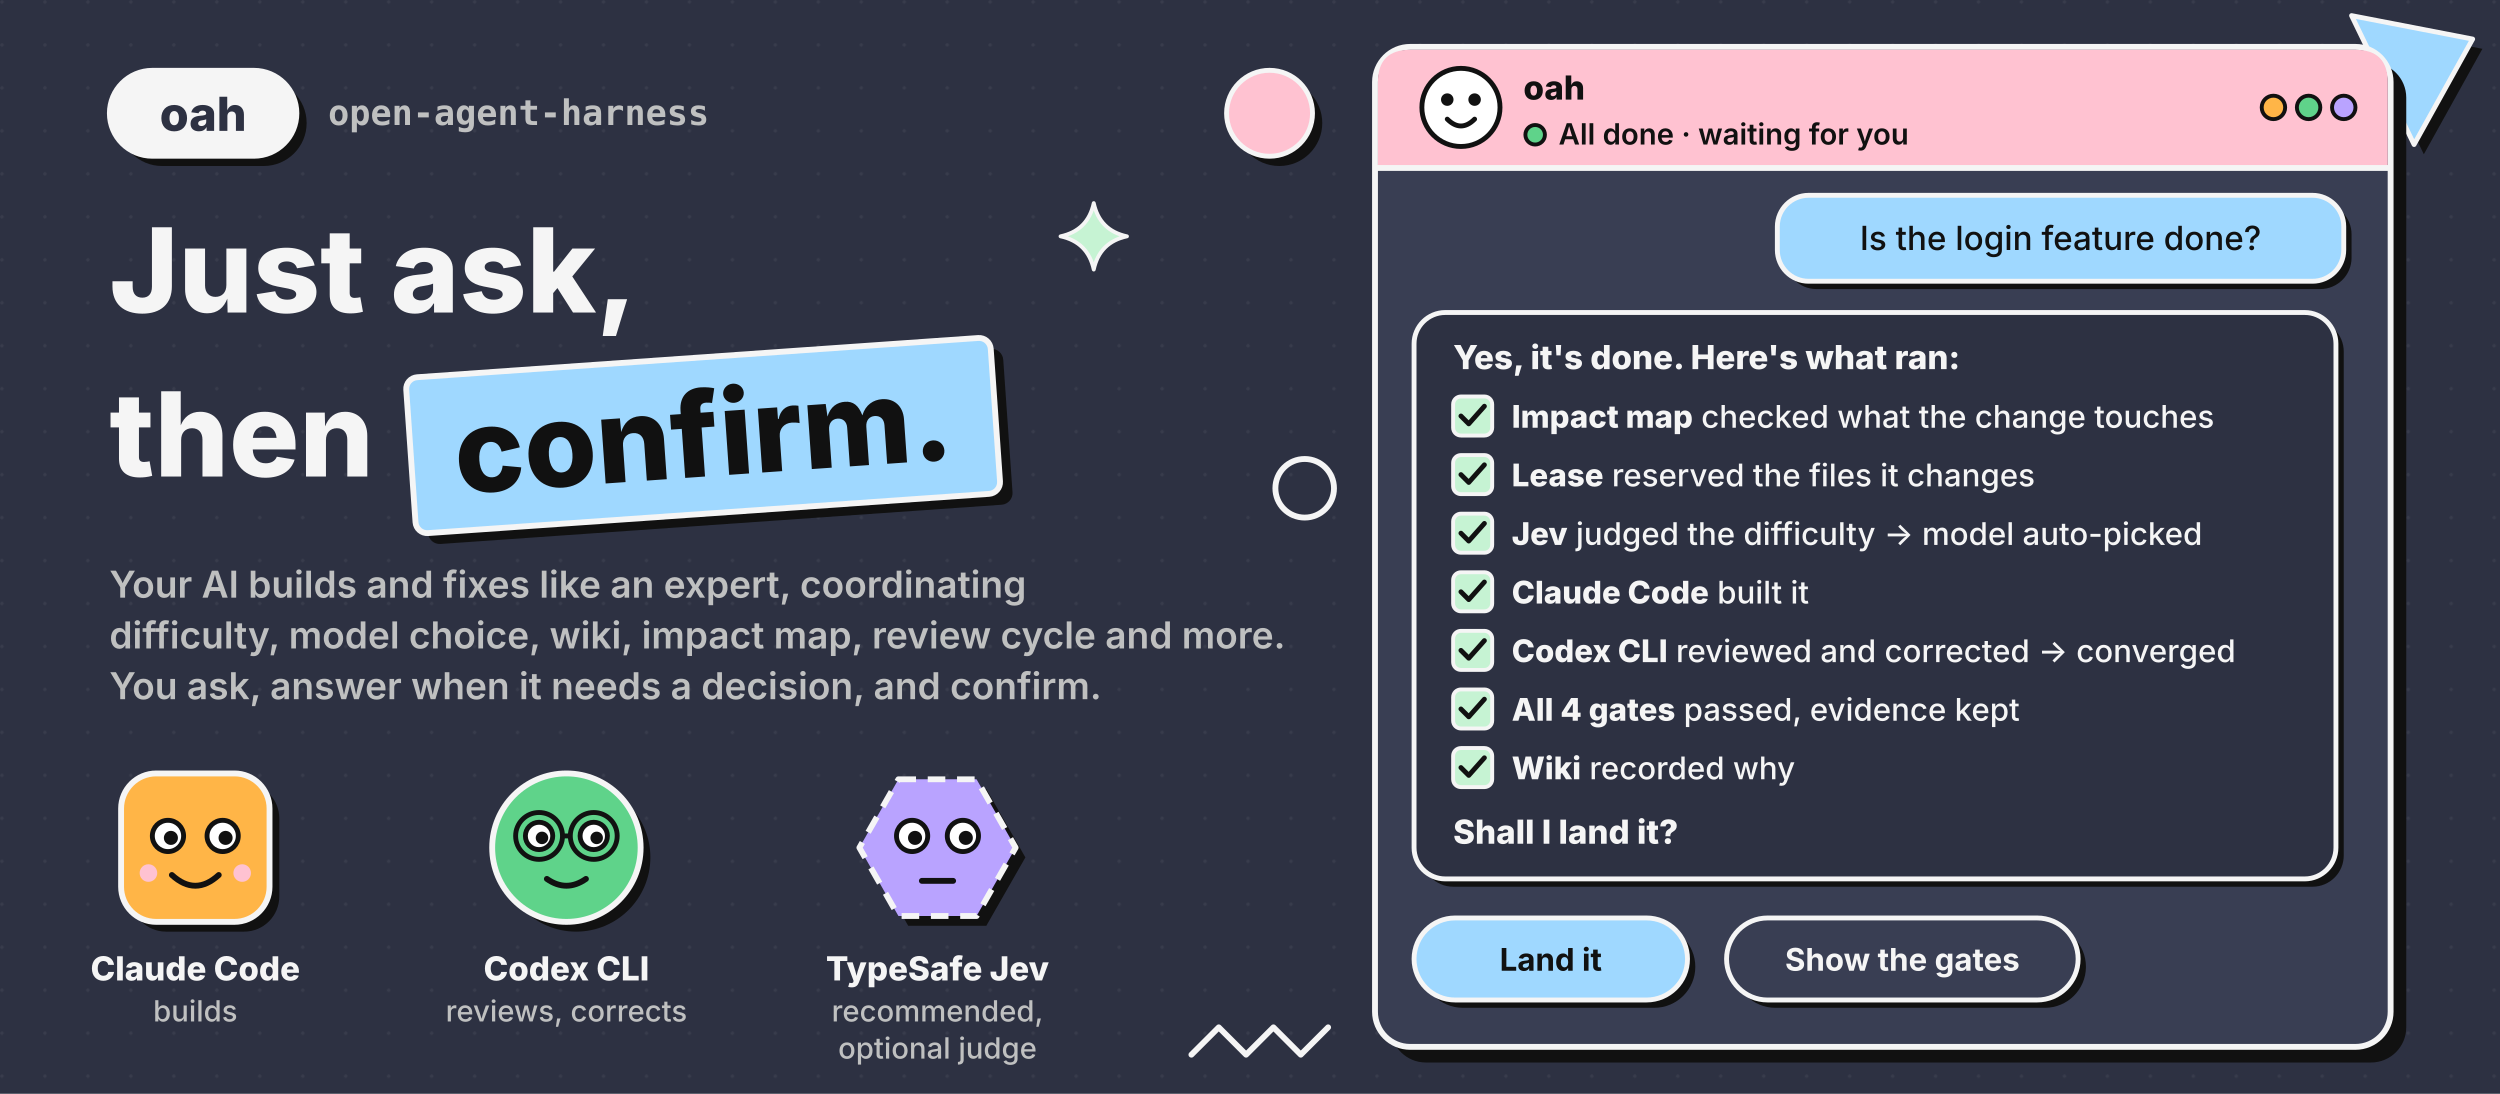
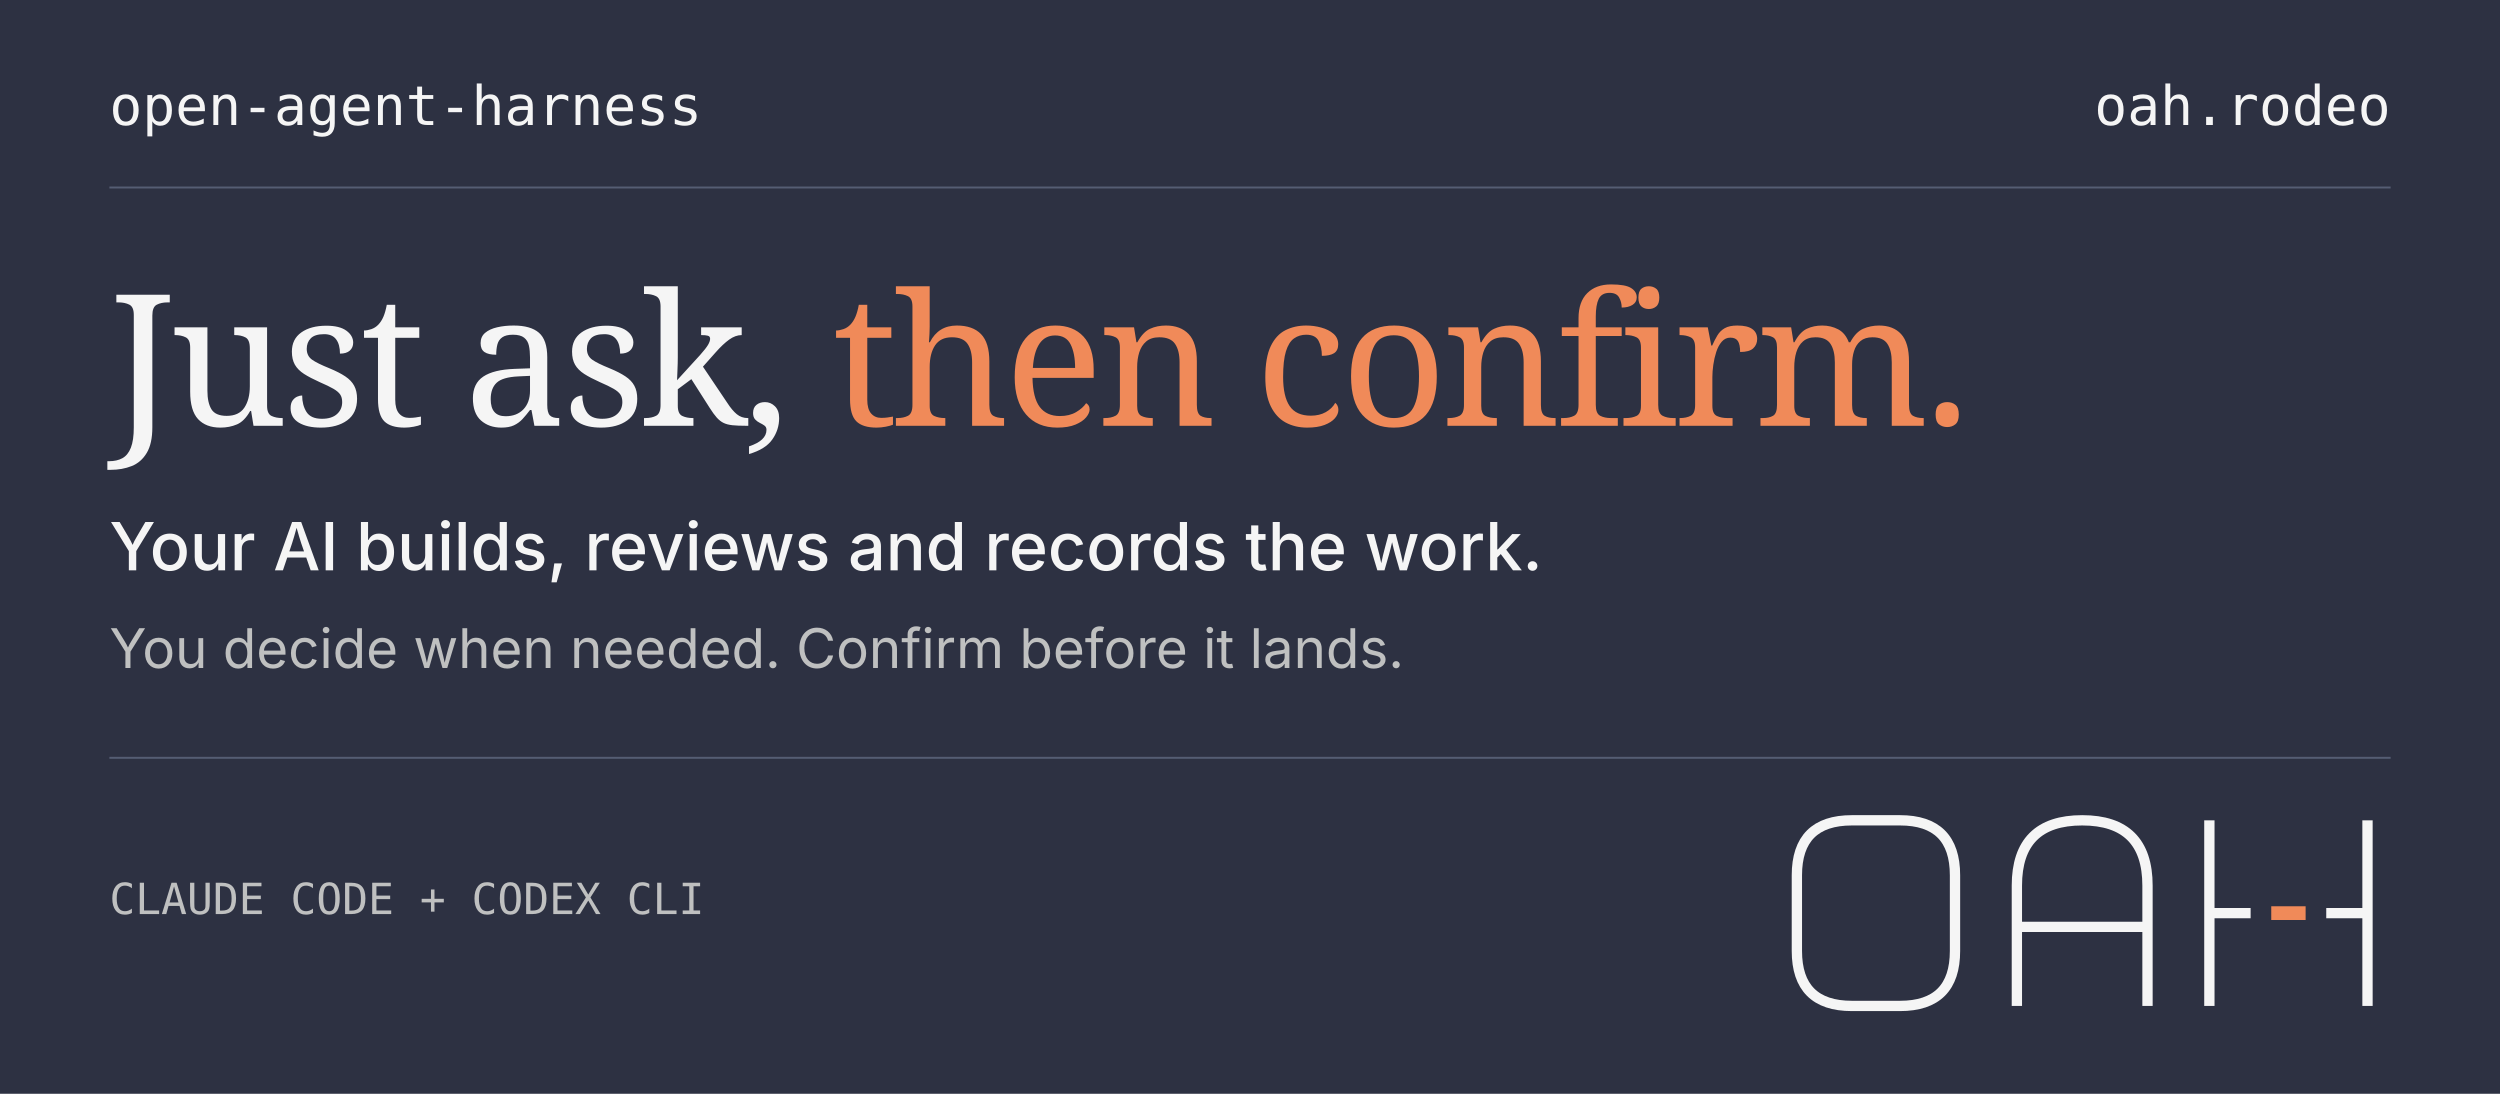
<svg xmlns="http://www.w3.org/2000/svg" viewBox="0 0 1280 560" role="img" aria-labelledby="banner-dark-title banner-dark-desc" id="banner-dark-root">
  <defs>
-     <style>#banner-dark-root { font-family: system-ui, -apple-system, "Segoe UI", sans-serif; color: #f5f5f5; }
-       #banner-dark-root .diagram-container { width: 100%; overflow-x: auto; }
-       #banner-dark-root .display { font-family: "Arial Black", "Segoe UI Black", system-ui, -apple-system, "Segoe UI", sans-serif; font-size: 60px; font-weight: 800; }
-       #banner-dark-root .brand { font-family: "Arial Black", "Segoe UI Black", system-ui, -apple-system, "Segoe UI", sans-serif; font-size: 24px; font-weight: 800; }
-       #banner-dark-root .mono { font-family: ui-monospace, "SFMono-Regular", Consolas, monospace; font-size: 18px; font-weight: 600; }
-       #banner-dark-root .tag { font-size: 19px; font-weight: 600; }
-       #banner-dark-root .name { font-size: 17px; font-weight: 800; }
-       #banner-dark-root .role { font-size: 15px; font-weight: 500; }
-       #banner-dark-root .status { font-size: 15px; font-weight: 600; }
-       #banner-dark-root .msg { font-size: 17px; font-weight: 500; }
-       #banner-dark-root .strong { font-size: 17px; font-weight: 800; }
-       #banner-dark-root .check { font-size: 16px; font-weight: 500; }
-       #banner-dark-root .check-label { font-weight: 800; }
-       #banner-dark-root .chip { font-size: 16px; font-weight: 700; }
+     <style>#banner-dark-root { font-family: "Geist", system-ui, -apple-system, "Segoe UI", sans-serif; color: #f5f5f5; }
+       #banner-dark-root .diagram-container { width: 100%; overflow-x: auto; scrollbar-color: #bfc0c0 #2d3142; }
+       #banner-dark-root text { font-family: "Geist", system-ui, -apple-system, "Segoe UI", sans-serif; fill: #f5f5f5; }
+       #banner-dark-root .headline { font-family: "Instrument Serif", Georgia, serif; font-size: 94px; font-weight: 400; letter-spacing: -.025em; }
+       #banner-dark-root .identity { font-family: "Geist Mono", ui-monospace, "SFMono-Regular", Consolas, monospace; font-size: 28px; font-weight: 500; }
+       #banner-dark-root .engines { font-family: "Geist Mono", ui-monospace, "SFMono-Regular", Consolas, monospace; font-size: 22px; font-weight: 400; fill: #bfc0c0; }
+       #banner-dark-root .lead { font-size: 34px; font-weight: 500; }
+       #banner-dark-root .detail { font-size: 28px; font-weight: 400; fill: #bfc0c0; }
+       #banner-dark-root ::selection { background: #f5f5f5; color: #2d3142; }
      @media print {
#banner-dark-root .diagram-container { overflow-x: visible; }
}</style>
-     <pattern id="banner-dark-dots" width="22" height="22" patternUnits="userSpaceOnUse">
-       <circle cx="1" cy="1" r="0.9" fill="#f5f5f5" fill-opacity=".10" />
-     </pattern>
  </defs>
-   <rect x="0" y="0" width="1280" height="560" fill="#2d3142" />
-   <rect x="0" y="0" width="1280" height="560" fill="url(#banner-dark-dots)" opacity=".55" />
-   <circle cx="655" cy="63" r="22" fill="#111111" />
-   <circle cx="650" cy="58" r="22" fill="#ffc2d1" stroke="#f5f5f5" stroke-width="2.5" />
-   <polygon points="1209,13 1271,25 1241,79" fill="#111111" />
-   <polygon points="1204,8 1266,20 1236,74" fill="#9fd8ff" stroke="#f5f5f5" stroke-width="2.5" stroke-linejoin="round" />
-   <circle cx="668" cy="250" r="15" fill="none" stroke="#f5f5f5" stroke-width="3" />
-   <path d="M610 540 l14 -14 l14 14 l14 -14 l14 14 l14 -14" fill="none" stroke="#f5f5f5" stroke-width="3" stroke-linecap="round" stroke-linejoin="round" />
-   <path d="M560 104 Q563 118 577 121 Q563 124 560 138 Q557 124 543 121 Q557 118 560 104 Z" fill="#c6f3d3" stroke="#f5f5f5" stroke-width="2" stroke-linejoin="round" />
-   <rect x="61" y="41" width="96" height="44" rx="22" fill="#111111" />
-   <rect x="56" y="36" width="96" height="44" rx="22" fill="#f5f5f5" stroke="#f5f5f5" stroke-width="2.5" />
-   <text x="104" y="67" class="brand" text-anchor="middle" fill="#2d3142">oah</text>
-   <text x="168" y="64" class="mono" text-anchor="start" fill="#bfc0c0">open-agent-harness</text>
-   <text x="56" y="160" class="display" text-anchor="start" fill="#f5f5f5">Just ask,</text>
-   <text x="56" y="244" class="display" text-anchor="start" fill="#f5f5f5">then</text>
-   <g transform="rotate(-4 360 223)">
-     <rect x="216" y="189" width="300" height="80" rx="6" fill="#111111" />
-     <rect x="210" y="183" width="300" height="80" rx="6" fill="#9fd8ff" stroke="#f5f5f5" stroke-width="3" />
-     <text x="360" y="244" class="display" text-anchor="middle" fill="#111111">confirm.</text>
+   <rect width="1280" height="560" fill="#2d3142" />
+   <text x="56" y="64" class="identity">open-agent-harness</text>
+   <text x="1224" y="64" text-anchor="end" class="identity">oah.rodeo</text>
+   <path d="M56 96 H1224 M56 388 H1224" fill="none" stroke="#555d73" stroke-width="1" aria-hidden="true" />
+   <text x="56" y="218" class="headline">Just ask, <tspan fill="#f08a59">then confirm.</tspan>
+   </text>
+   <text x="56" y="292" class="lead">Your AI builds, reviews and records the work.</text>
+   <text x="56" y="342" class="detail">You decide when needed. Confirm before it lands.</text>
+   <text x="56" y="468" class="engines">CLAUDE CODE + CODEX CLI</text>
+   <g transform="translate(920 420) scale(.88)" aria-hidden="true" fill="none" stroke="#f5f5f5" stroke-width="6" stroke-linecap="butt" stroke-linejoin="round">
+     <path d="M92 32 Q92 0 60 0 H32 Q0 0 0 32 V76 Q0 108 32 108 H60 Q92 108 92 76 Z" />
+     <path d="M128 108 V38 Q128 0 166 0 Q204 0 204 38 V108 M128 62 H204" />
+     <path d="M240 0 V108 M332 0 V108 M240 54 H264 M308 54 H332" />
+     <path d="M276 54 H296" stroke="#f08a59" stroke-width="8" />
  </g>
-   <text x="56" y="306" class="tag" text-anchor="start" fill="#bfc0c0">Your AI builds and fixes like an expert, coordinating</text>
-   <text x="56" y="332" class="tag" text-anchor="start" fill="#bfc0c0">difficulty, model choice, wiki, impact map, review cycle and more.</text>
-   <text x="56" y="358" class="tag" text-anchor="start" fill="#bfc0c0">You ask, answer when it needs a decision, and confirm.</text>
-   <rect x="67" y="401" width="76" height="76" rx="18" fill="#111111" />
-   <rect x="62" y="396" width="76" height="76" rx="18" fill="#ffb547" stroke="#f5f5f5" stroke-width="3" />
-   <circle cx="86" cy="428" r="8" fill="#ffffff" stroke="#111111" stroke-width="2.5" />
-   <circle cx="87.5" cy="429" r="3.6" fill="#111111" />
-   <circle cx="114" cy="428" r="8" fill="#ffffff" stroke="#111111" stroke-width="2.5" />
-   <circle cx="115.5" cy="429" r="3.6" fill="#111111" />
-   <circle cx="76" cy="447" r="4.5" fill="#ffc2d1" />
-   <circle cx="124" cy="447" r="4.5" fill="#ffc2d1" />
-   <path d="M88 448 Q100 459 112 448" fill="none" stroke="#111111" stroke-width="3" stroke-linecap="round" />
-   <circle cx="295" cy="439" r="38" fill="#111111" />
-   <circle cx="290" cy="434" r="38" fill="#5fd38a" stroke="#f5f5f5" stroke-width="3" />
-   <circle cx="276" cy="428" r="7" fill="#ffffff" stroke="#111111" stroke-width="2.5" />
-   <circle cx="277.5" cy="429" r="3.2" fill="#111111" />
-   <circle cx="304" cy="428" r="7" fill="#ffffff" stroke="#111111" stroke-width="2.5" />
-   <circle cx="305.5" cy="429" r="3.2" fill="#111111" />
-   <circle cx="276" cy="428" r="12" fill="none" stroke="#111111" stroke-width="2.5" />
-   <circle cx="304" cy="428" r="12" fill="none" stroke="#111111" stroke-width="2.5" />
-   <line x1="288" y1="428" x2="292" y2="428" stroke="#111111" stroke-width="2.5" />
-   <path d="M280 450 Q290 457 300 450" fill="none" stroke="#111111" stroke-width="3" stroke-linecap="round" />
-   <polygon points="465,404 505,404 525,439 505,474 465,474 445,439" fill="#111111" />
-   <polygon points="460,399 500,399 520,434 500,469 460,469 440,434" fill="#b9a3ff" stroke="#f5f5f5" stroke-width="3" stroke-dasharray="9 6" stroke-linejoin="round" />
-   <circle cx="467" cy="428" r="8" fill="#ffffff" stroke="#111111" stroke-width="2.5" />
-   <circle cx="468.5" cy="429" r="3.6" fill="#111111" />
-   <circle cx="493" cy="428" r="8" fill="#ffffff" stroke="#111111" stroke-width="2.5" />
-   <circle cx="494.5" cy="429" r="3.6" fill="#111111" />
-   <line x1="472" y1="451" x2="488" y2="451" stroke="#111111" stroke-width="3" stroke-linecap="round" />
-   <text x="100" y="502" class="name" text-anchor="middle" fill="#f5f5f5">Claude Code</text>
-   <text x="100" y="523" class="role" text-anchor="middle" fill="#bfc0c0">builds</text>
-   <text x="290" y="502" class="name" text-anchor="middle" fill="#f5f5f5">Codex CLI</text>
-   <text x="290" y="523" class="role" text-anchor="middle" fill="#bfc0c0">reviews, corrects</text>
-   <text x="480" y="502" class="name" text-anchor="middle" fill="#f5f5f5">TypeSafe Jev</text>
-   <text x="480" y="523" class="role" text-anchor="middle" fill="#bfc0c0">recommended,</text>
-   <text x="480" y="542" class="role" text-anchor="middle" fill="#bfc0c0">optional judge</text>
-   <rect x="712" y="32" width="520" height="512" rx="18" fill="#111111" />
-   <rect x="704" y="24" width="520" height="512" rx="18" fill="#393e53" stroke="#f5f5f5" stroke-width="3" />
-   <path d="M705.5 42 Q705.5 25.5 722 25.5 L1206 25.5 Q1222.5 25.5 1222.5 42 L1222.5 86 L705.5 86 Z" fill="#ffc2d1" />
-   <line x1="704" y1="86" x2="1224" y2="86" stroke="#f5f5f5" stroke-width="3" />
-   <circle cx="748" cy="55" r="20" fill="#ffffff" stroke="#111111" stroke-width="2.5" />
-   <circle cx="741" cy="51" r="3.2" fill="#111111" />
-   <circle cx="755" cy="51" r="3.2" fill="#111111" />
-   <path d="M741 61 Q748 68 755 61" fill="none" stroke="#111111" stroke-width="2.5" stroke-linecap="round" />
-   <text x="780" y="51" class="name" text-anchor="start" fill="#111111">oah</text>
-   <circle cx="786" cy="69" r="5" fill="#5fd38a" stroke="#111111" stroke-width="2" />
-   <text x="798" y="74" class="status" text-anchor="start" fill="#111111">All done · waiting for you</text>
-   <circle cx="1164" cy="55" r="6" fill="#ffb547" stroke="#111111" stroke-width="2" />
-   <circle cx="1182" cy="55" r="6" fill="#5fd38a" stroke="#111111" stroke-width="2" />
-   <circle cx="1200" cy="55" r="6" fill="#b9a3ff" stroke="#111111" stroke-width="2" />
-   <rect x="914" y="104" width="290" height="44" rx="16" fill="#111111" />
-   <rect x="910" y="100" width="290" height="44" rx="16" fill="#9fd8ff" stroke="#f5f5f5" stroke-width="2.5" />
-   <text x="1055" y="128" class="msg" text-anchor="middle" fill="#111111">Is the login feature done?</text>
-   <rect x="728" y="164" width="472" height="290" rx="16" fill="#111111" />
-   <rect x="724" y="160" width="472" height="290" rx="16" fill="#2d3142" stroke="#f5f5f5" stroke-width="2.5" />
-   <text x="744" y="189" class="strong" text-anchor="start" fill="#f5f5f5">Yes, it's done. Here's what ran:</text>
-   <rect x="744" y="203" width="20" height="20" rx="4" fill="#c6f3d3" stroke="#f5f5f5" stroke-width="2" />
-   <path d="M748 213 l4 4 l8 -9" fill="none" stroke="#111111" stroke-width="2.5" stroke-linecap="round" stroke-linejoin="round" />
-   <text x="774" y="219" class="check" text-anchor="start" fill="#f5f5f5">
-     <tspan class="check-label">Impact map</tspan> checked what the change touches</text>
-   <rect x="744" y="233" width="20" height="20" rx="4" fill="#c6f3d3" stroke="#f5f5f5" stroke-width="2" />
-   <path d="M748 243 l4 4 l8 -9" fill="none" stroke="#111111" stroke-width="2.5" stroke-linecap="round" stroke-linejoin="round" />
-   <text x="774" y="249" class="check" text-anchor="start" fill="#f5f5f5">
-     <tspan class="check-label">Lease</tspan> reserved the files it changes</text>
-   <rect x="744" y="263" width="20" height="20" rx="4" fill="#c6f3d3" stroke="#f5f5f5" stroke-width="2" />
-   <path d="M748 273 l4 4 l8 -9" fill="none" stroke="#111111" stroke-width="2.5" stroke-linecap="round" stroke-linejoin="round" />
-   <text x="774" y="279" class="check" text-anchor="start" fill="#f5f5f5">
-     <tspan class="check-label">Jev</tspan> judged the difficulty → model auto-picked</text>
-   <rect x="744" y="293" width="20" height="20" rx="4" fill="#c6f3d3" stroke="#f5f5f5" stroke-width="2" />
-   <path d="M748 303 l4 4 l8 -9" fill="none" stroke="#111111" stroke-width="2.5" stroke-linecap="round" stroke-linejoin="round" />
-   <text x="774" y="309" class="check" text-anchor="start" fill="#f5f5f5">
-     <tspan class="check-label">Claude Code</tspan> built it</text>
-   <rect x="744" y="323" width="20" height="20" rx="4" fill="#c6f3d3" stroke="#f5f5f5" stroke-width="2" />
-   <path d="M748 333 l4 4 l8 -9" fill="none" stroke="#111111" stroke-width="2.5" stroke-linecap="round" stroke-linejoin="round" />
-   <text x="774" y="339" class="check" text-anchor="start" fill="#f5f5f5">
-     <tspan class="check-label">Codex CLI</tspan> reviewed and corrected → converged</text>
-   <rect x="744" y="353" width="20" height="20" rx="4" fill="#c6f3d3" stroke="#f5f5f5" stroke-width="2" />
-   <path d="M748 363 l4 4 l8 -9" fill="none" stroke="#111111" stroke-width="2.5" stroke-linecap="round" stroke-linejoin="round" />
-   <text x="774" y="369" class="check" text-anchor="start" fill="#f5f5f5">
-     <tspan class="check-label">All 4 gates</tspan> passed, evidence kept</text>
-   <rect x="744" y="383" width="20" height="20" rx="4" fill="#c6f3d3" stroke="#f5f5f5" stroke-width="2" />
-   <path d="M748 393 l4 4 l8 -9" fill="none" stroke="#111111" stroke-width="2.5" stroke-linecap="round" stroke-linejoin="round" />
-   <text x="774" y="399" class="check" text-anchor="start" fill="#f5f5f5">
-     <tspan class="check-label">Wiki</tspan> recorded why</text>
-   <text x="744" y="432" class="strong" text-anchor="start" fill="#f5f5f5">Shall I land it?</text>
-   <rect x="728" y="474" width="140" height="42" rx="21" fill="#111111" />
-   <rect x="724" y="470" width="140" height="42" rx="21" fill="#9fd8ff" stroke="#f5f5f5" stroke-width="2.5" />
-   <text x="794" y="497" class="chip" text-anchor="middle" fill="#111111">Land it</text>
-   <rect x="888" y="474" width="180" height="42" rx="21" fill="#111111" />
-   <rect x="884" y="470" width="180" height="42" rx="21" fill="#393e53" stroke="#f5f5f5" stroke-width="2.5" />
-   <text x="974" y="497" class="chip" text-anchor="middle" fill="#f5f5f5">Show the gates</text>
</svg>
